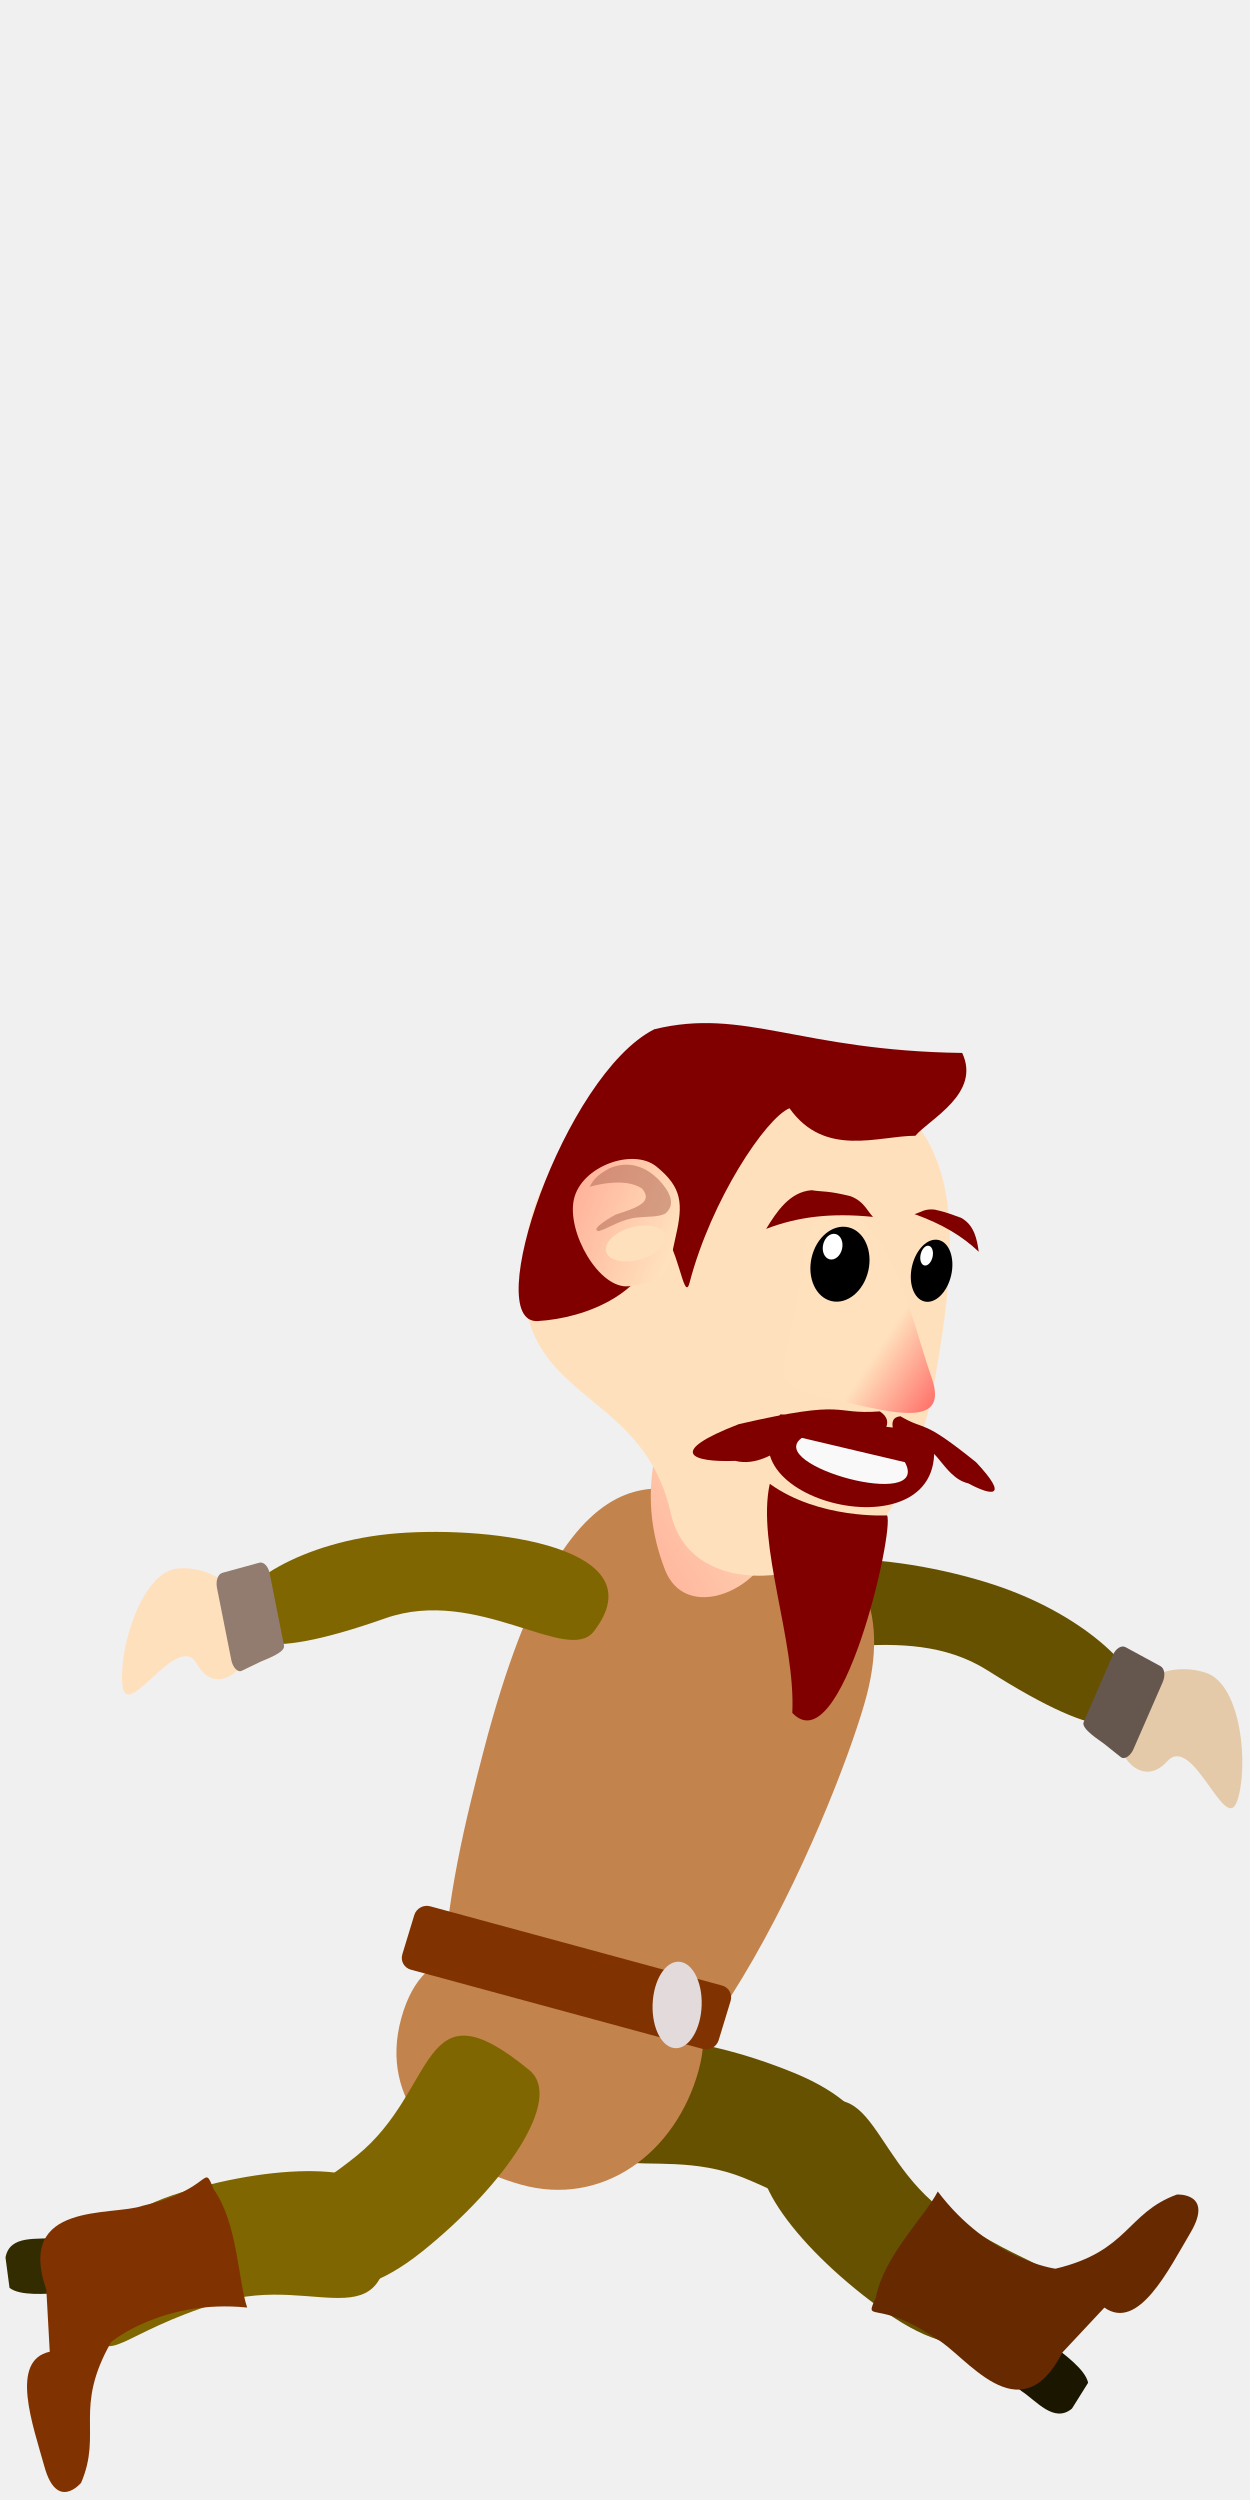
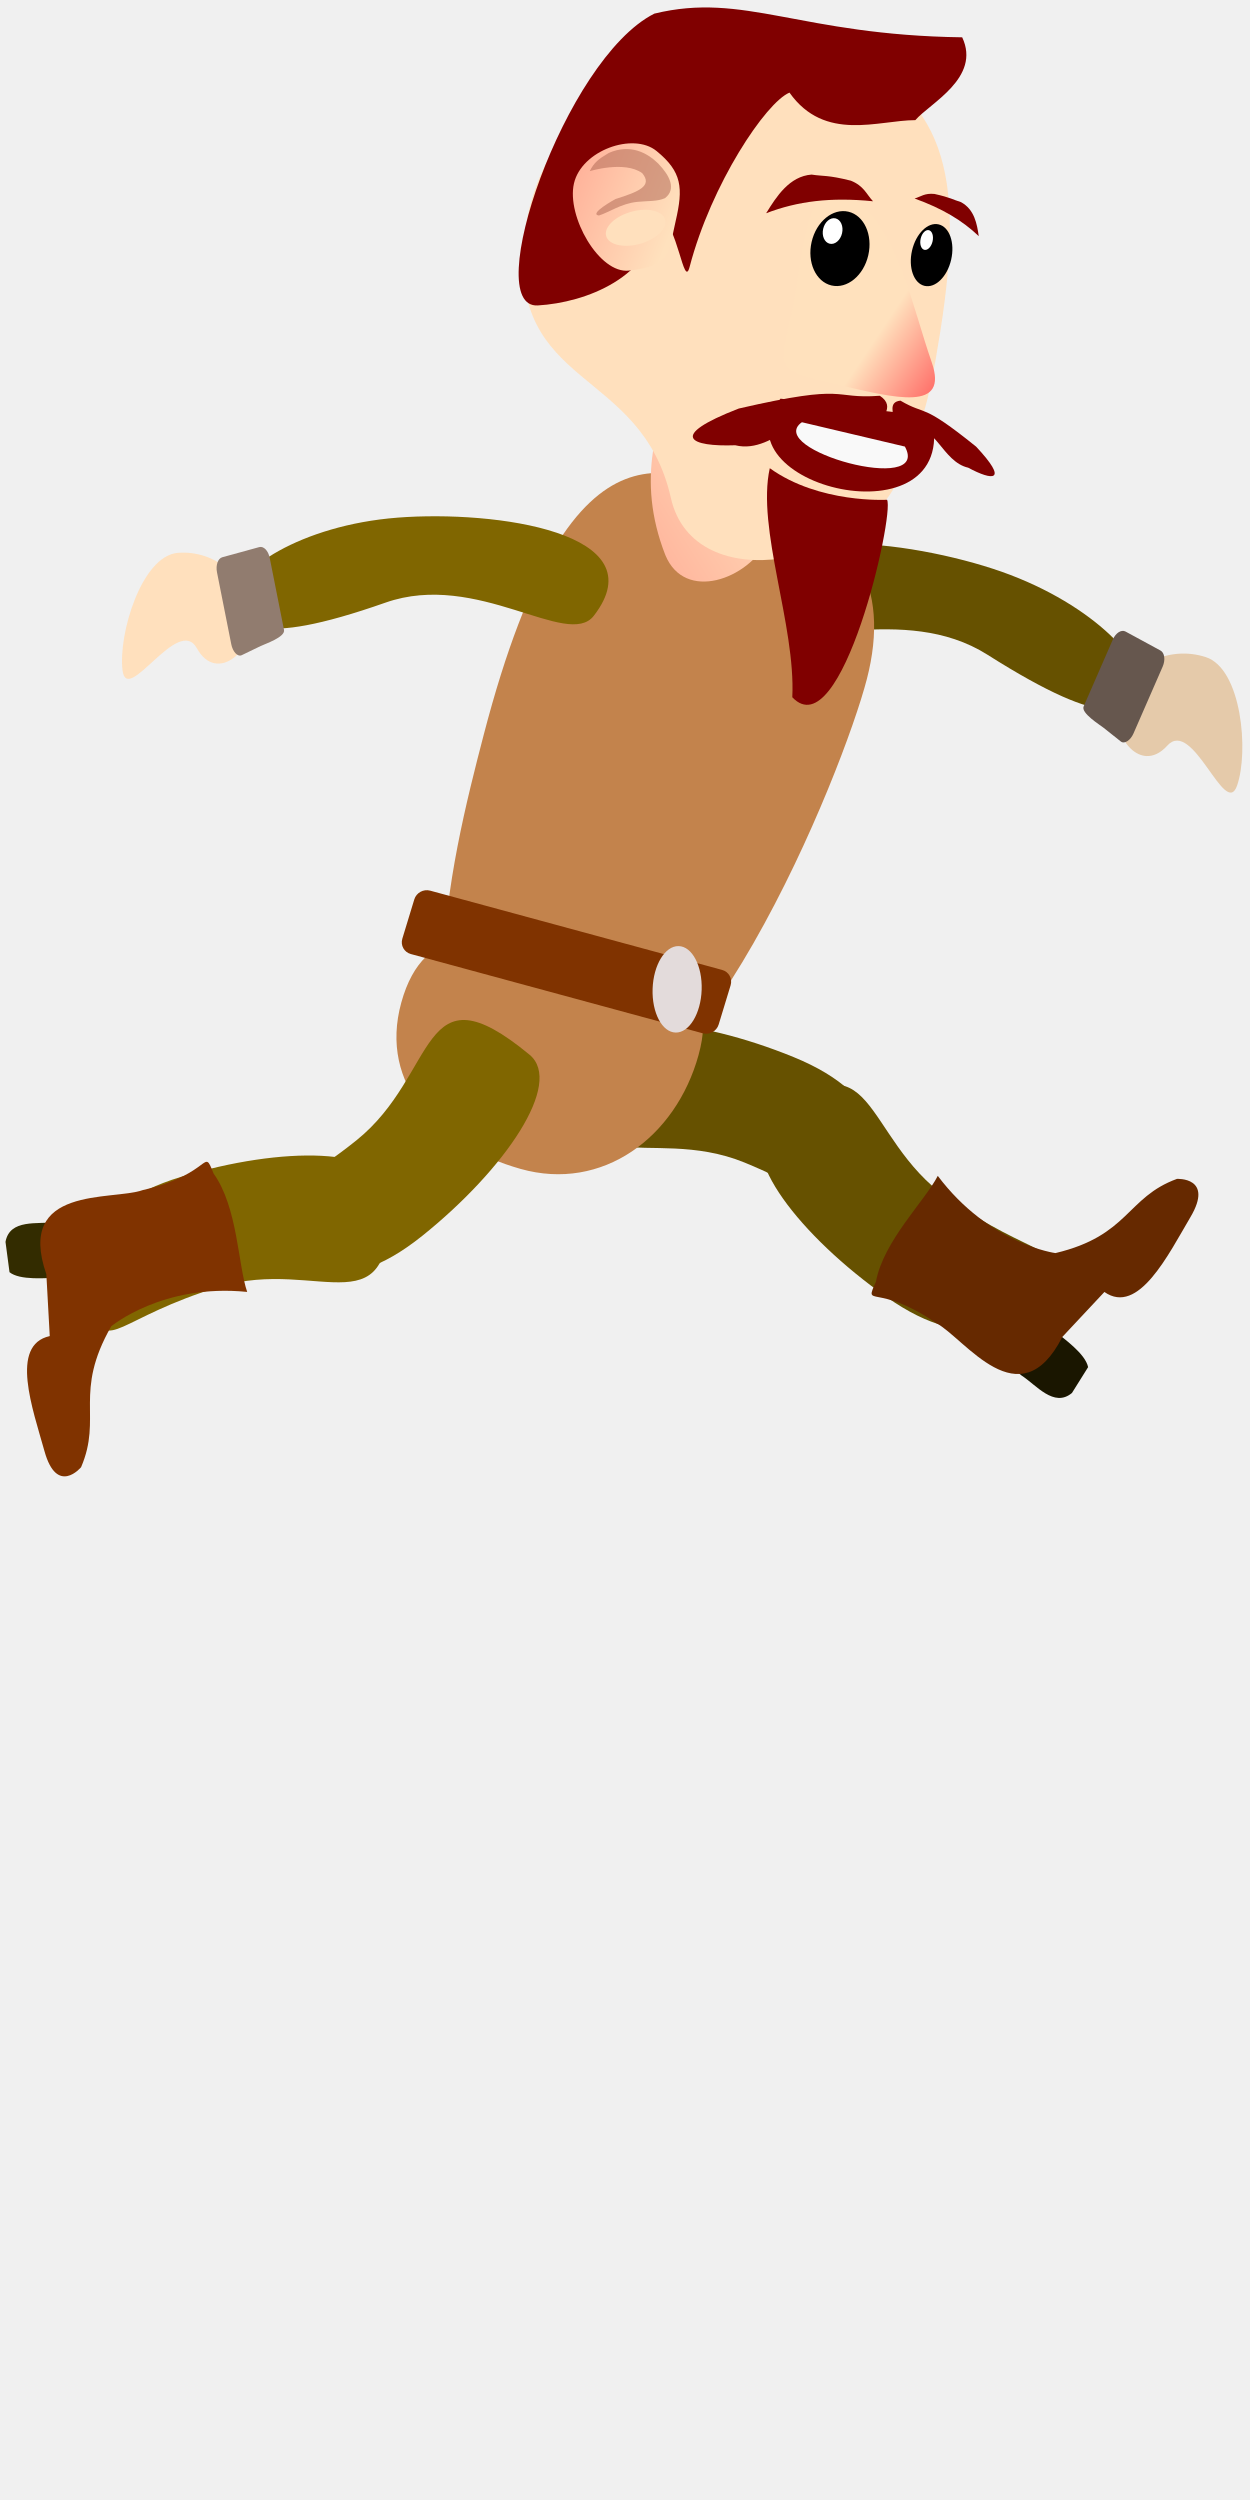
<svg xmlns="http://www.w3.org/2000/svg" xmlns:xlink="http://www.w3.org/1999/xlink" width="64" height="128" viewBox="0 0 64 128" id="svg3343" version="1.1">
  <defs id="defs3345">
    <linearGradient id="linearGradient4258">
      <stop id="stop4262" offset="0" style="stop-color:#ff5354;stop-opacity:1" />
      <stop id="stop4260" offset="1" style="stop-color:#ffe1bd;stop-opacity:1;" />
    </linearGradient>
    <linearGradient xlink:href="#linearGradient4258" id="linearGradient4189-2-2" x1="3.815" y1="940.155" x2="82.249" y2="891.372" gradientUnits="userSpaceOnUse" gradientTransform="matrix(0.9437964,0,0,0.5710267,148.7519,371.1583)" />
    <linearGradient xlink:href="#linearGradient4258" id="linearGradient4264-1-3" x1="110.357" y1="872.184" x2="101.18" y2="866.562" gradientUnits="userSpaceOnUse" gradientTransform="matrix(1.07095,0,0,1.719602,124.9638,-629.3481)" />
    <linearGradient xlink:href="#linearGradient4258" id="linearGradient4176-5-1" x1="20.937" y1="850.891" x2="63.875" y2="857.397" gradientUnits="userSpaceOnUse" />
    <linearGradient xlink:href="#linearGradient4258" id="linearGradient4600" x1="110.357" y1="872.184" x2="101.18" y2="866.562" gradientUnits="userSpaceOnUse" gradientTransform="matrix(1.07095,0,0,1.719602,124.9638,-629.3481)" />
  </defs>
  <g id="layer1" transform="translate(0,-924.3621)">
-     <g transform="matrix(0.202273,-0.3446381,0.3420243,0.2065374,-311.5602,860.5072)" id="g4278-8-5">
+     <g transform="matrix(0.202273,-0.3446381,0.3420243,0.2065374,-311.5602,808.5072)" id="g4278-8-5">
      <path id="path4213-2-4" d="m 71.318,1001.452 c -0.963,13.53 6.158,16.14 11.95,16.502 5.792,0.362 1.978,-2.651 2.941,-16.182 0.963,-13.53 14.134,-19.145 -3.607,-24.528 -5.524,-1.676 -10.322,10.677 -11.285,24.208 z" style="fill:#665100;fill-opacity:1;stroke:none" />
      <path style="fill:#665100;fill-opacity:1;stroke:none" d="m 91.477,975.629 c 2.095,13.417 -4.785,16.544 -10.528,17.332 -5.743,0.788 -2.195,-2.497 -4.29,-15.915 -2.095,-13.417 -15.696,-18.044 1.537,-24.718 5.367,-2.078 11.186,9.883 13.281,23.301 z" id="path4211-2-3" />
      <path style="fill:#1a1600;fill-opacity:1;stroke:none" d="m 73.297,1020.153 3.905,0.111 c 0.891,0.025 1.683,0.651 1.571,1.388 -0.274,2.239 -0.524,5.478 -1.798,6.642 l -3.905,-0.111 c -2.844,-1.016 -1.483,-4.464 -1.419,-6.734 0.021,-0.744 0.756,-1.323 1.647,-1.297 z" id="path4239-6-4" />
      <path style="fill:#662900;fill-opacity:1;stroke:none" d="m 87.319,1017.282 c 6.803,7.008 10.812,4.228 16.191,8.62 0,0 2.686,3.989 -3.294,3.97 -5.564,-0.017 -14.283,0.65 -13.917,-4.654 l -7.707,-1.731 c -12.051,0.728 -6.615,-10.702 -6.845,-14.84 0.53,-9.343 -3.27,-8.928 0.53,-9.343 5,-1.817 12.158,0.176 15.721,-0.034 -4.106,10.165 -0.678,18.011 -0.678,18.011 z" id="path4241-5-4" />
    </g>
-     <g id="g4268-1-3" transform="matrix(0.3692608,-0.1685911,0.1782915,0.3954766,-146.5511,666.6686)">
+     <g id="g4268-1-3" transform="matrix(0.3692608,-0.1685911,0.1782915,0.3954766,-146.5511,614.6686)">
      <g id="g4273-9-3" transform="matrix(0.9959749,-0.08484858,0.09468647,0.9959749,-81.61517,8.595538)">
        <path id="path4210-5-7" d="m 90.886,911.223 c 8.746,15.286 12.129,14.118 14.594,12.099 2.465,-2.019 -0.045,-11.754 -8.694,-20.611 -8.648,-8.857 -25.965,-20.517 -26.762,-7.791 -0.323,5.157 14.84,5.778 20.862,16.303 z" style="fill:#665100;fill-opacity:1;stroke:none" />
        <path id="path4212-2-3" d="m 105.008,931.065 c 4.58,-1.415 1.797,10.979 5.21,8.184 3.413,-2.796 7.724,-11.708 4.502,-15.007 -3.222,-3.3 -8.6,-3.708 -12.013,-0.912 -3.413,2.796 -2.683,9.276 2.302,7.736 z" style="fill:#e5caaa;fill-opacity:1;stroke:none" />
        <path id="path4214-8-1" d="m 105.596,916.993 -7.345,5.151 c -0.73,0.512 0.645,2.835 0.873,3.362 l 1.043,2.407 c 0.228,0.527 1.155,0.438 1.886,-0.074 l 7.345,-5.151 c 0.73,-0.512 1.065,-1.303 0.75,-1.774 l -2.667,-3.995 c -0.314,-0.471 -1.155,-0.438 -1.886,0.074 z" style="fill:#66574e;fill-opacity:1;stroke:none" />
      </g>
    </g>
-     <path style="fill:#c3834c;fill-opacity:1;stroke:none" d="m 35.768,1030.373 c -1.167,4.235 -4.933,7.018 -9.115,5.836 -4.182,-1.182 -7.274,-4.28 -6.107,-8.515 1.167,-4.235 4.538,-3.735 8.72,-2.553 4.182,1.182 7.669,0.997 6.501,5.232 z" id="path4196-6-1" />
-     <path style="fill:#c3834c;fill-opacity:1;stroke:none" d="m 44.385,1011.124 c -1.197,4.652 -8.815,23.814 -16.431,22.861 -8.03,-1.004 -4.86,-13.577 -3.191,-19.989 4.633,-17.796 10.182,-13.033 13.55,-12.294 5.583,1.224 7.285,4.708 6.072,9.422 z" id="path4195-6-3" />
-     <rect style="fill:#803300;fill-opacity:1;stroke:none" id="rect4200-9-5" width="16.782" height="3.393" x="318.313" y="980.938" ry="0.646" transform="matrix(0.9650567,0.2620412,-0.2913439,0.9566184,0,0)" />
-     <g id="g4762-8" transform="matrix(0.3866775,0.0913922,-0.0902553,0.3915483,32.66214,634.7617)">
+     <path style="fill:#c3834c;fill-opacity:1;stroke:none" d="m 35.768,978.374 c -1.167,4.235 -4.933,7.018 -9.115,5.836 -4.182,-1.182 -7.274,-4.28 -6.107,-8.515 1.167,-4.235 4.538,-3.735 8.72,-2.553 4.182,1.182 7.669,0.997 6.501,5.232 z" id="path4196-6-1" />
+     <path style="fill:#c3834c;fill-opacity:1;stroke:none" d="m 44.385,959.124 c -1.197,4.652 -8.815,23.814 -16.431,22.861 -8.03,-1.004 -4.86,-13.577 -3.191,-19.989 4.633,-17.796 10.182,-13.033 13.55,-12.294 5.583,1.224 7.285,4.708 6.072,9.422 z" id="path4195-6-3" />
+     <rect style="fill:#803300;fill-opacity:1;stroke:none" id="rect4200-9-5" width="16.782" height="3.393" x="303.156" y="930.731" ry="0.646" transform="matrix(0.9650567,0.2620412,-0.2913439,0.9566184,0,0)" />
+     <g id="g4762-8" transform="matrix(0.3866775,0.0913922,-0.0902553,0.3915483,32.66214,582.7617)">
      <path id="rect4180-4-0" d="m 208.616,872.315 c 5.408,-5.714 9.854,-5.403 17.762,-1.327 l -1.316,19.503 c -1.314,5.459 -8.614,10.216 -12.442,4.895 -6.029,-8.704 -4.735,-16.526 -4.004,-23.072 z" style="fill:url(#linearGradient4189-2-2);fill-opacity:1;stroke:none" />
      <path id="path3351-7-4" d="m 240.673,859.518 c 0.793,11.025 0.149,11.619 -0.838,18.848 -1.699,12.445 -22.338,21.736 -28.165,9.783 -7.571,-15.529 -23.469,-8.61 -25.929,-27.943 -2.606,-20.477 18.328,-34.867 33.467,-32.381 15.139,2.486 19.985,11.104 21.465,31.693 z" style="fill:#ffe0bd;fill-opacity:1;fill-rule:evenodd;stroke:none" />
      <path id="path4163-6-8" d="m 240.473,863.642 c 3.636,5.686 -3.364,5.56 -11.341,5.56 -8.16,0 -7.648,-0.011 -7.648,-7.288 -1e-5,-7.276 -2.946,-19.325 4.787,-16.082 6.248,2.62 10.185,11.53 14.201,17.81 z" style="fill:url(#linearGradient4264-1-3);fill-opacity:1;stroke:none" />
      <g transform="matrix(1,0,0,0.84375,141.9286,134.7407)" id="g4290-7-9">
        <ellipse style="fill:#000000;fill-opacity:1;stroke:none" id="path4268-4-8" cx="83.75" cy="850.398" rx="3.75" ry="5.714" d="m 87.5,850.398 c 0,3.156 -1.679,5.714 -3.75,5.714 -2.071,0 -3.75,-2.558 -3.75,-5.714 0,-3.156 1.679,-5.714 3.75,-5.714 2.071,0 3.75,2.558 3.75,5.714 z" />
        <ellipse style="fill:#ffffff;fill-opacity:1;stroke:none" id="path4270-9-2" cx="82.321" cy="848.076" rx="1.25" ry="1.964" d="m 83.571,848.076 c 0,1.085 -0.56,1.964 -1.25,1.964 -0.69,0 -1.25,-0.879 -1.25,-1.964 0,-1.085 0.56,-1.964 1.25,-1.964 0.69,0 1.25,0.879 1.25,1.964 z" />
      </g>
      <g transform="translate(143.3571,2.22321)" id="g4286-9-0">
        <ellipse ry="4.018" rx="2.589" cy="848.166" cx="94.018" id="ellipse4278-7-9" style="fill:#000000;fill-opacity:1;stroke:none" d="m 96.607,848.166 c 0,2.219 -1.159,4.018 -2.589,4.018 -1.43,0 -2.589,-1.799 -2.589,-4.018 0,-2.219 1.159,-4.018 2.589,-4.018 1.43,0 2.589,1.799 2.589,4.018 z" />
        <ellipse ry="1.285" rx="0.787" cy="846.437" cx="92.955" id="ellipse4280-8-2" style="fill:#ffffff;fill-opacity:1;stroke:none" d="m 93.741,846.437 c 0,0.71 -0.352,1.285 -0.787,1.285 -0.434,0 -0.787,-0.575 -0.787,-1.285 0,-0.71 0.352,-1.285 0.787,-1.285 0.434,0 0.787,0.575 0.787,1.285 z" />
      </g>
      <path id="rect4294-0-0" d="m 219.973,843.92 c 1.533,-0.116 2.026,-0.44 5.109,-0.396 1.811,0.274 2.334,1.219 3.38,1.904 -5.414,0.706 -9.488,2.202 -13.074,4.618 0.813,-2.389 1.858,-5.271 4.585,-6.126 z" style="fill:#800000;fill-opacity:1;stroke:none" />
      <path style="fill:#800000;fill-opacity:1;stroke:none" d="m 239.54,842.958 c -1.073,-0.07 -1.417,-0.265 -3.574,-0.239 -1.267,0.165 -1.632,0.736 -2.364,1.149 3.787,0.426 6.637,1.328 9.145,2.786 -0.568,-1.441 -1.3,-3.179 -3.207,-3.695 z" id="path4297-0-5" />
      <path id="rect4158-5-4" d="m 195.566,828.571 c 10.662,-5.36 18.847,-1.591 39.347,-6.088 3.564,4.462 -2.166,9.141 -3.487,11.644 -4.633,1.085 -10.718,5.422 -16.598,0.275 -2.677,1.897 -7.179,13.631 -7.498,24.553 -0.087,2.986 -2.764,-5.101 -5.267,-5.408 0.862,7.784 -6.705,12.853 -12.673,14.622 -7.223,2.141 -3.82,-31.309 6.175,-39.597 z" style="fill:#800000;fill-opacity:1;stroke:none" />
      <g transform="translate(140.4117,-4.15358)" id="g4191-7-6">
        <path style="fill:url(#linearGradient4176-5-1);fill-opacity:1;stroke:none" d="m 63.841,857.818 c 0,4.319 0.717,5.673 -4.433,7.514 -3.621,1.295 -9.428,-4.882 -9.428,-9.201 0,-4.319 5.952,-8.112 9.428,-6.44 3.828,1.841 4.433,3.808 4.433,8.127 z" id="path4166-9-5" />
        <path style="fill:#ad6452;fill-opacity:0.509;fill-rule:evenodd;stroke:none" d="m 53.472,851.333 c 2.408,-1.79 4.803,-1.157 6.516,-0.132 1.807,1.153 3.045,2.638 1.85,4.091 -0.858,0.653 -2.06,0.824 -3.383,1.277 -1.965,0.673 -3.173,2.08 -4.414,2.816 -1.408,0.126 1.605,-2.53 1.605,-2.53 2.708,-1.6 4.331,-2.716 2.597,-4.002 -2.598,-1.047 -6.641,1.3 -6.641,1.3 0.312,-1.247 0.771,-1.776 1.87,-2.82 z" id="path4164-9-1" />
        <ellipse style="fill:#ffe0bd;fill-opacity:1;stroke:none" id="path4177-4-5" cx="-324.368" cy="788.787" rx="3.944" ry="2.12" transform="matrix(0.8850078,-0.4655762,0.4387516,0.8986084,0,0)" d="m -320.424,788.787 c 0,1.171 -1.766,2.12 -3.944,2.12 -2.178,0 -3.944,-0.949 -3.944,-2.12 0,-1.171 1.766,-2.12 3.944,-2.12 2.178,0 3.944,0.949 3.944,2.12 z" />
      </g>
      <path id="rect4184-8-6" d="m 222.556,872.619 19.528,-2.214 c 7.353,15.211 -25.641,15.089 -19.528,2.214 z" style="fill:#800000;fill-opacity:1;stroke:none" />
      <path style="fill:#f9f9f9;fill-opacity:1;stroke:none" d="m 225.92,874.913 c 4.548,0 9.096,0 13.644,0 4.819,5.335 -17.651,4.515 -13.644,0 z" id="path4187-8-2" />
      <path id="rect4305-6-0" d="m 223.224,881.555 c 7.238,2.963 15.64,0.476 15.64,0.476 1.389,1.626 1.513,32.3 -6.182,27.268 -1.656,-9.047 -9.391,-19.864 -9.458,-27.744 z" style="fill:#800000;fill-opacity:1;stroke:none" />
      <path id="rect4300-6-5" d="m 234.944,869.348 c -6.112,1.902 -4.002,-0.776 -17.34,5.716 -8.273,5.594 -4.937,6.166 0.62,4.658 5.468,0.059 7.75,-8.204 11.525,-5.096 3.358,-0.342 5.492,0.029 5.736,-0.978 0.005,-1.247 1.984,-3.388 -0.541,-4.3 z" style="fill:#800000;fill-opacity:1;stroke:none" />
      <path style="fill:#800000;fill-opacity:1;stroke:none" d="m 237.671,869.348 c 3.821,1.161 2.501,-0.473 10.839,3.487 5.171,3.413 3.086,3.762 -0.387,2.842 -3.418,0.036 -5.548,-4.7 -7.908,-2.804 -2.177,1.927 -2.73,-0.287 -2.882,-0.901 -0.003,-0.761 -1.24,-2.067 0.338,-2.623 z" id="path4303-2-6" />
    </g>
-     <g id="g4202-4-8" transform="matrix(0.04950985,0.3987662,-0.3822151,0.02945184,394.4481,967.5855)">
+     <g id="g4202-4-8" transform="matrix(0.04950985,0.3987662,-0.3822151,0.02945184,394.4481,915.5855)">
      <path id="path4215-3-3" d="m 26.719,983.821 c 4.647,18.432 1.245,19.749 -2.091,19.749 -3.336,0 -8.597,-9.681 -8.597,-22.769 -10e-7,-13.089 4.461,-34.309 14.405,-24.396 4.029,4.017 -6.917,14.725 -3.717,27.416 z" style="fill:#806600;fill-opacity:1;stroke:none" />
      <path id="path4219-1-2" d="m 30.669,1009.611 c -4.483,1.919 6.711,10.223 2.091,10.223 -4.619,0 -14.405,-4.418 -14.405,-9.294 -2e-6,-4.876 3.745,-8.829 8.364,-8.829 4.619,0 8.829,5.812 3.95,7.9 z" style="fill:#ffe0bd;fill-opacity:1;stroke:none" />
      <path id="rect4217-7-2" d="m 19.894,998.453 9.306,-0.711 c 0.925,-0.071 1.597,2.762 1.812,3.348 l 0.983,2.678 c 0.215,0.586 -0.547,1.137 -1.472,1.207 l -9.306,0.711 c -0.925,0.071 -1.758,-0.354 -1.867,-0.952 l -0.928,-5.074 c -0.109,-0.598 0.547,-1.137 1.472,-1.207 z" style="fill:#917c6f;fill-opacity:1;stroke:none" />
    </g>
-     <ellipse style="fill:#e3dbdb;fill-opacity:1;stroke:none" id="path4202-0-9" ry="2.215" rx="1.256" cy="1015.869" cx="133.605" transform="matrix(0.9997953,0.02023098,-0.0339802,0.9994225,-64.38919,9.03045)" d="m 134.861,1015.869 c 0,1.223 -0.562,2.215 -1.256,2.215 -0.694,0 -1.256,-0.992 -1.256,-2.215 0,-1.223 0.562,-2.215 1.256,-2.215 0.694,0 1.256,0.992 1.256,2.215 z" />
-     <g id="g4081" transform="matrix(0.9517051,0.3070138,-0.3070138,0.9517051,254.2751,31.60774)">
+     <ellipse style="fill:#e3dbdb;fill-opacity:1;stroke:none" id="path4202-0-9" ry="2.215" rx="1.256" cy="1015.869" cx="133.605" transform="matrix(0.9997953,0.02023098,-0.0339802,0.9994225,-64.38919,-42.96955)" d="m 134.861,1015.869 c 0,1.223 -0.562,2.215 -1.256,2.215 -0.694,0 -1.256,-0.992 -1.256,-2.215 0,-1.223 0.562,-2.215 1.256,-2.215 0.694,0 1.256,0.992 1.256,2.215 z" />
+     <g id="g4081" transform="matrix(0.9517051,0.3070138,-0.3070138,0.9517051,254.2751,-20.39226)">
      <path id="path4248-1-1" d="m 88.061,1030.773 c -2.992,4.543 -5.844,3.597 -7.735,2.268 -1.891,-1.329 0.029,-1.337 3.021,-5.879 2.992,-4.543 0.258,-9.612 7.09,-6.9 2.128,0.845 0.616,5.969 -2.376,10.512 z" style="fill:#806600;fill-opacity:1;stroke:none" />
      <path style="fill:#806600;fill-opacity:1;stroke:none" d="m 75.38,1031.69 c -4.439,3.089 -3.487,5.982 -2.165,7.893 1.321,1.912 1.313,-0.042 5.752,-3.131 4.439,-3.089 9.443,-0.356 6.722,-7.282 -0.847,-2.157 -5.87,-0.569 -10.309,2.52 z" id="path4201-3-4" />
      <path id="rect4224-2-5" d="m 70.722,1036.22 0.672,1.415 c 0.153,0.323 0.077,0.722 -0.204,0.817 -0.84,0.315 -2.028,0.823 -2.671,0.583 l -0.672,-1.415 c -0.16,-1.204 1.305,-1.353 2.117,-1.749 0.266,-0.13 0.604,0.026 0.758,0.349 z" style="fill:#332c00;fill-opacity:1;stroke:none" />
      <path id="rect4251-2-9" d="m 74.325,1040.075 c -0.802,3.842 1.003,4.556 0.747,7.336 0,0 -0.719,1.791 -2.038,-0.208 -1.227,-1.86 -3.379,-4.62 -1.55,-5.688 l -1.138,-2.96 c -2.91,-3.857 2.06,-4.608 3.373,-5.614 3.196,-1.919 2.217,-3.094 3.196,-1.919 1.706,1.26 2.636,4.096 3.495,5.238 -4.259,0.911 -6.085,3.815 -6.085,3.815 z" style="fill:#803300;fill-opacity:1;stroke:none" />
    </g>
  </g>
</svg>
